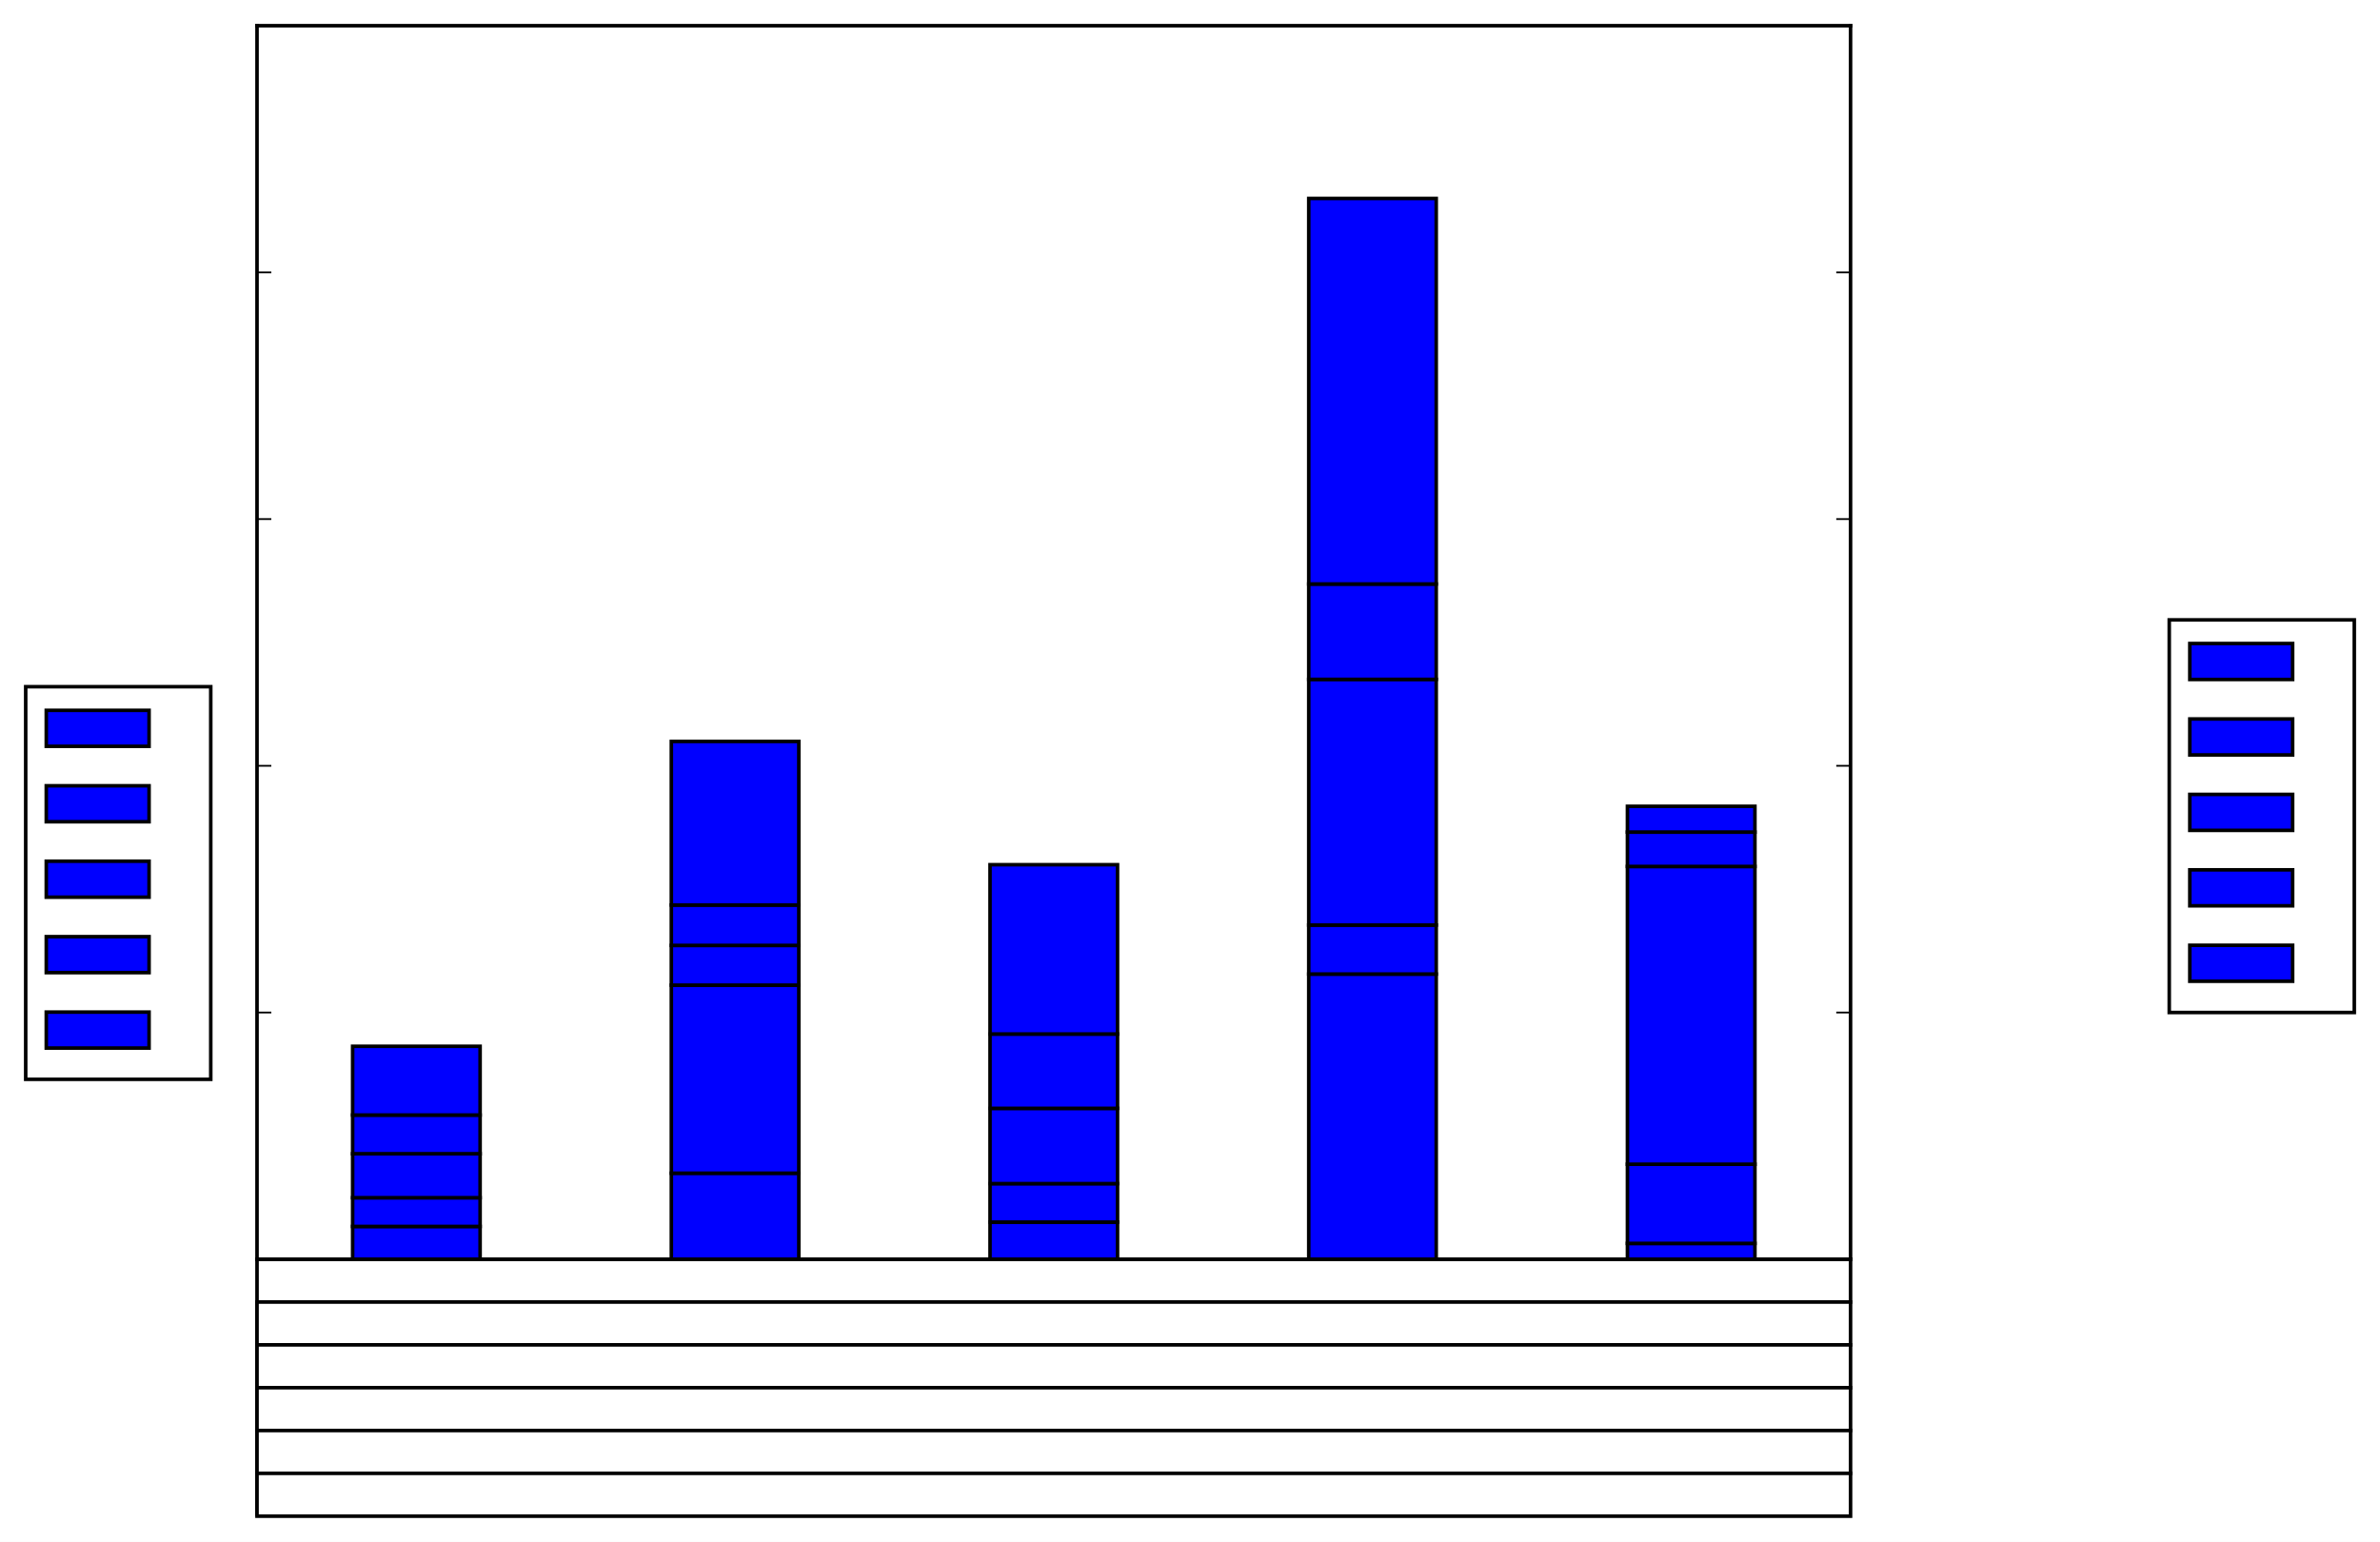
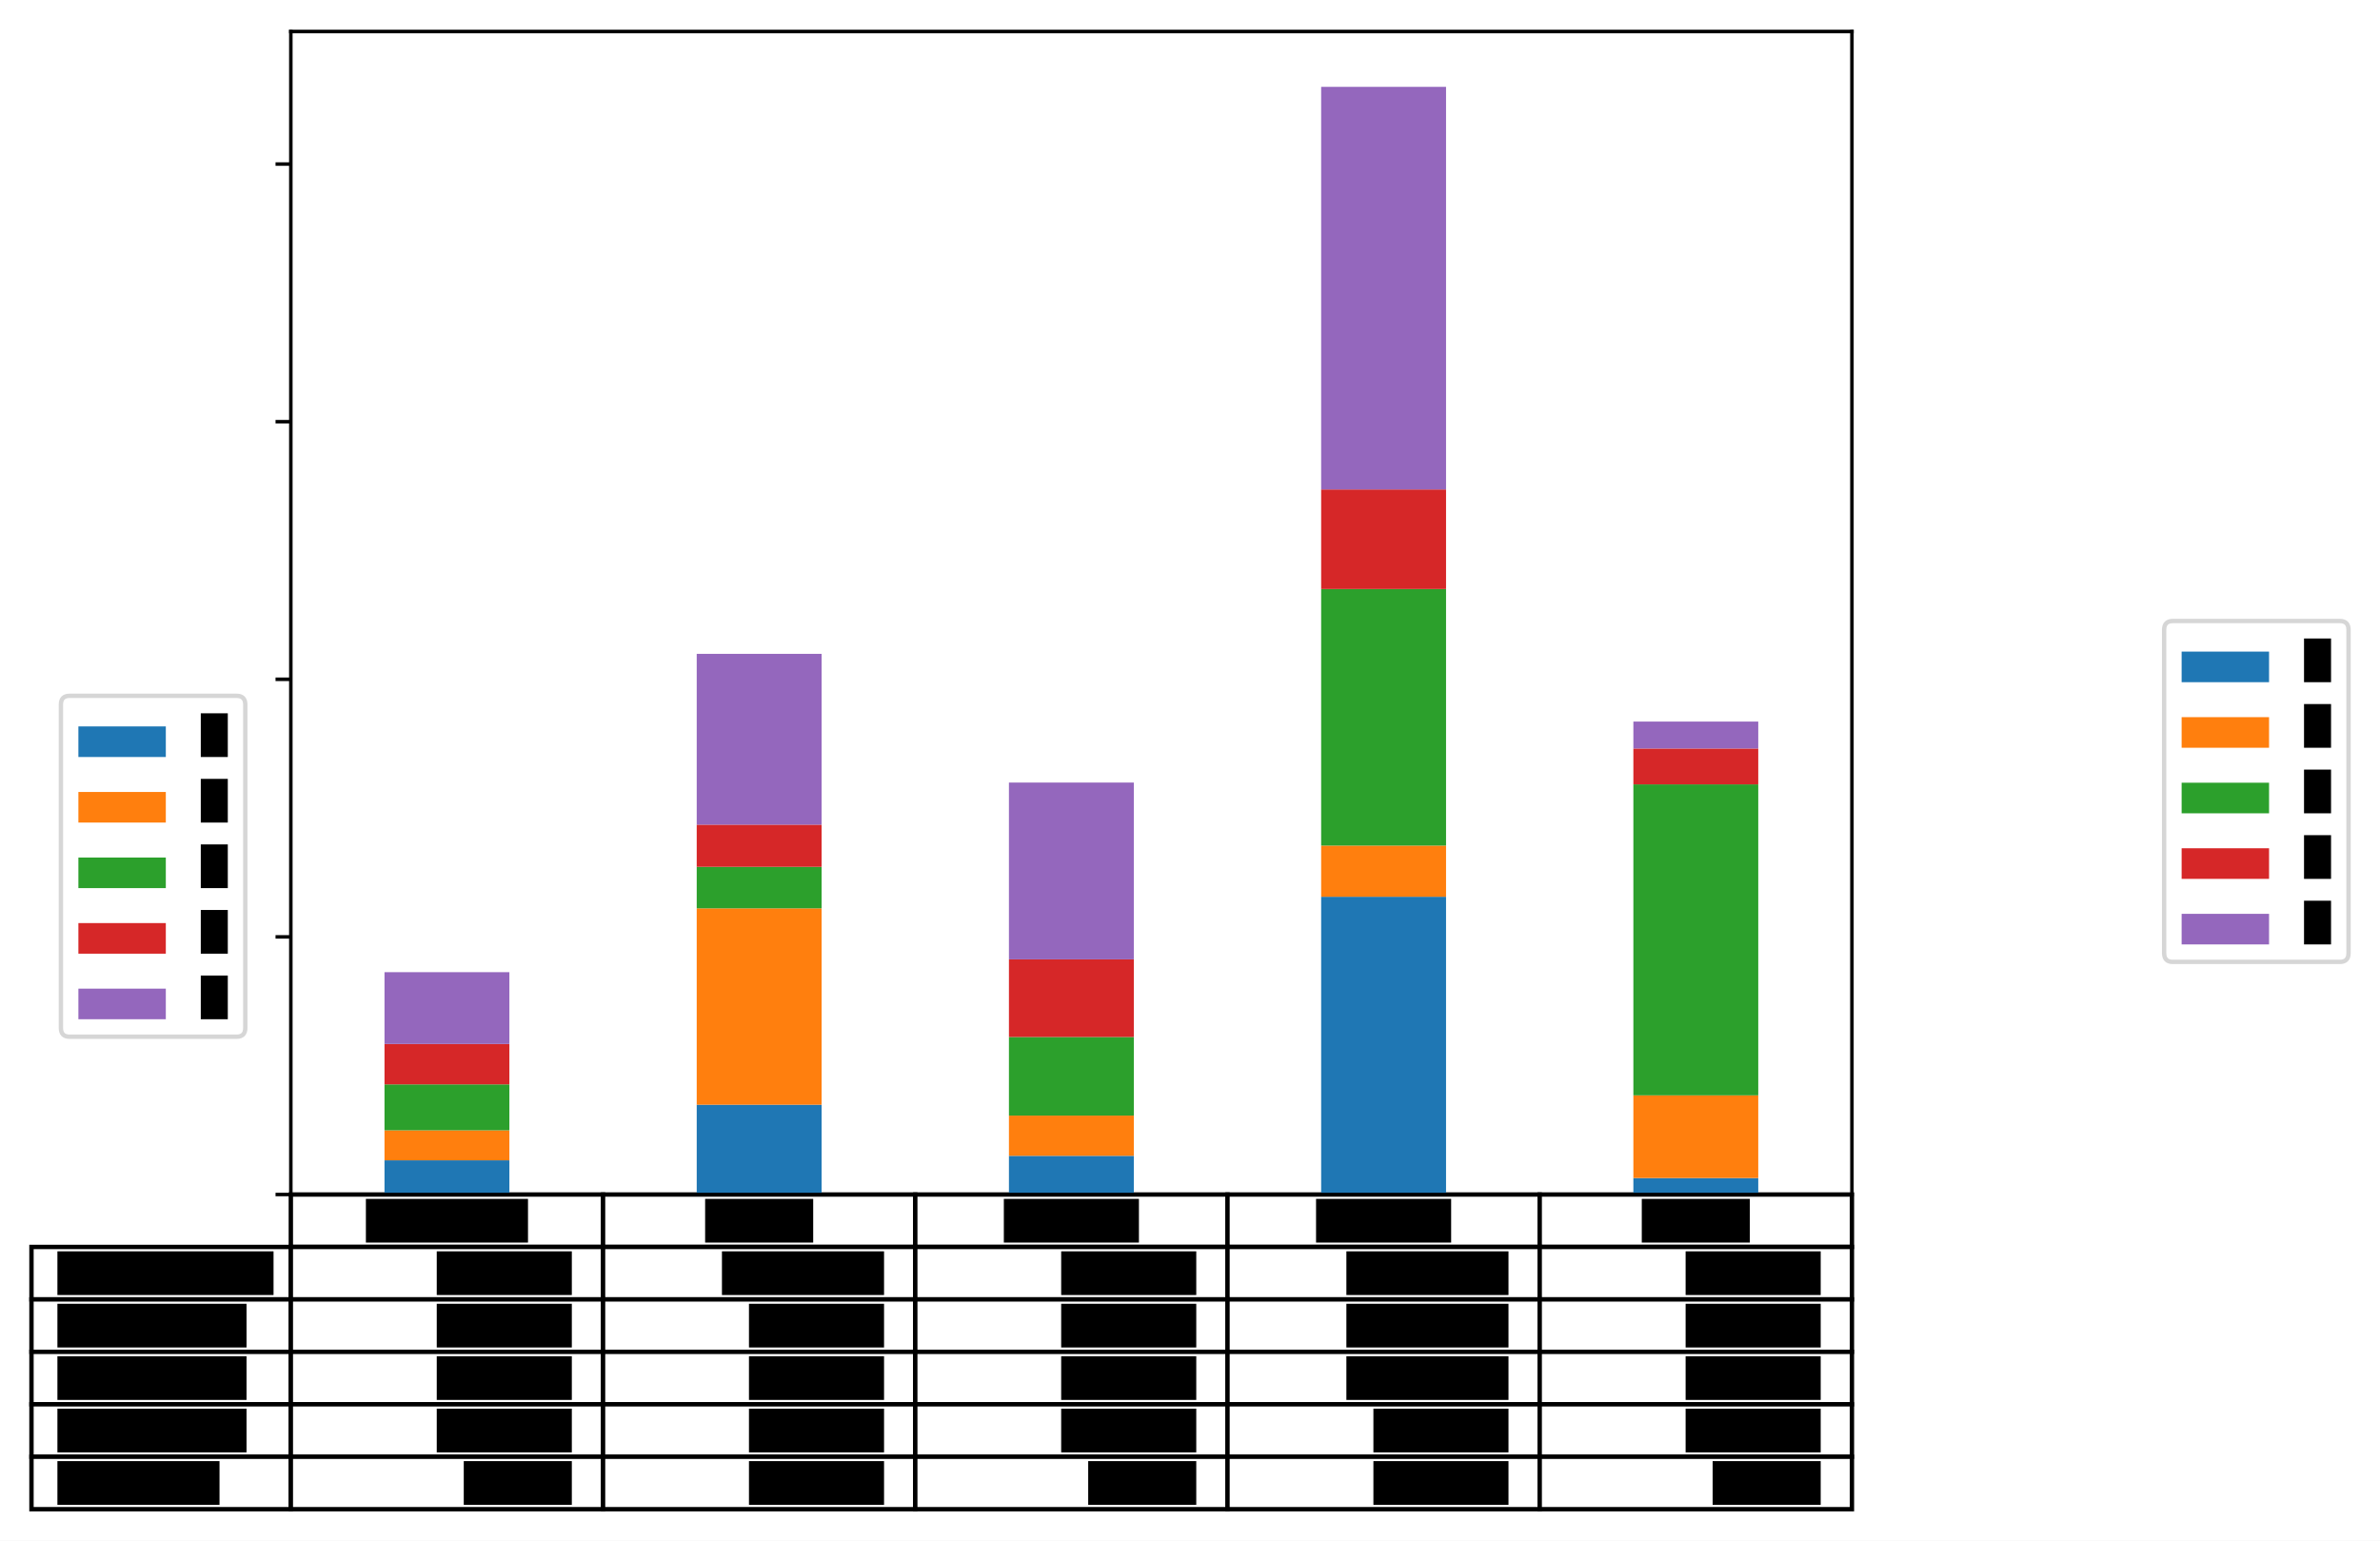
- <svg xmlns="http://www.w3.org/2000/svg" xmlns:xlink="http://www.w3.org/1999/xlink" height="432pt" version="1.1" viewBox="0 0 666.72 432" width="666.72pt">
+ <svg xmlns="http://www.w3.org/2000/svg" xmlns:xlink="http://www.w3.org/1999/xlink" width="544.457pt" height="352.512pt" viewBox="0 0 544.457 352.512" version="1.1">
  <defs>
-     <style type="text/css">
- *{stroke-linecap:butt;stroke-linejoin:round;}
-   </style>
+     <style type="text/css">*{stroke-linejoin: round; stroke-linecap: butt}</style>
  </defs>
  <g id="figure_1">
    <g id="patch_1">
-       <path d="M 0 432  L 666.72 432  L 666.72 0  L 0 0  z " style="fill:#ffffff;" />
+       <path d="M 0 352.512  L 544.457 352.512  L 544.457 -0  L 0 -0  z " style="fill: #ffffff" />
    </g>
    <g id="axes_1">
      <g id="patch_2">
-         <path d="M 72 352.8  L 518.4 352.8  L 518.4 7.2  L 72 7.2  z " style="fill:#ffffff;" />
+         <path d="M 66.533 273.312  L 423.653 273.312  L 423.653 7.2  L 66.533 7.2  z " style="fill: #ffffff" />
      </g>
      <g id="table_1">
        <g id="patch_3">
-           <path d="M 72 364.8  L 518.4 364.8  L 518.4 352.8  L 72 352.8  z " style="fill:#ffffff;stroke:#000000;stroke-linejoin:miter;" />
+           <path d="M 66.533 285.312  L 137.957 285.312  L 137.957 273.312  L 66.533 273.312  z " style="fill: #ffffff; stroke: #000000; stroke-linejoin: miter" />
        </g>
        <g id="patch_4">
-           <path d="M 72 376.8  L 72 376.8  L 72 364.8  L 72 364.8  z " style="fill:#ffffff;stroke:#000000;stroke-linejoin:miter;" />
+           <path d="M 83.703 284.312  L 120.786 284.312  L 120.786 274.312  L 83.703 274.312  z " />
        </g>
        <g id="patch_5">
-           <path d="M 72 376.8  L 518.4 376.8  L 518.4 364.8  L 72 364.8  z " style="fill:#ffffff;stroke:#000000;stroke-linejoin:miter;" />
+           <path d="M 137.957 285.312  L 209.381 285.312  L 209.381 273.312  L 137.957 273.312  z " style="fill: #ffffff; stroke: #000000; stroke-linejoin: miter" />
        </g>
        <g id="patch_6">
-           <path d="M 72 388.8  L 72 388.8  L 72 376.8  L 72 376.8  z " style="fill:#ffffff;stroke:#000000;stroke-linejoin:miter;" />
+           <path d="M 161.308 284.312  L 186.029 284.312  L 186.029 274.312  L 161.308 274.312  z " />
        </g>
        <g id="patch_7">
-           <path d="M 72 388.8  L 518.4 388.8  L 518.4 376.8  L 72 376.8  z " style="fill:#ffffff;stroke:#000000;stroke-linejoin:miter;" />
+           <path d="M 209.381 285.312  L 280.805 285.312  L 280.805 273.312  L 209.381 273.312  z " style="fill: #ffffff; stroke: #000000; stroke-linejoin: miter" />
        </g>
        <g id="patch_8">
-           <path d="M 72 400.8  L 72 400.8  L 72 388.8  L 72 388.8  z " style="fill:#ffffff;stroke:#000000;stroke-linejoin:miter;" />
+           <path d="M 229.641 284.312  L 260.544 284.312  L 260.544 274.312  L 229.641 274.312  z " />
        </g>
        <g id="patch_9">
-           <path d="M 72 400.8  L 518.4 400.8  L 518.4 388.8  L 72 388.8  z " style="fill:#ffffff;stroke:#000000;stroke-linejoin:miter;" />
+           <path d="M 280.805 285.312  L 352.229 285.312  L 352.229 273.312  L 280.805 273.312  z " style="fill: #ffffff; stroke: #000000; stroke-linejoin: miter" />
        </g>
        <g id="patch_10">
-           <path d="M 72 412.8  L 72 412.8  L 72 400.8  L 72 400.8  z " style="fill:#ffffff;stroke:#000000;stroke-linejoin:miter;" />
+           <path d="M 301.065 284.312  L 331.968 284.312  L 331.968 274.312  L 301.065 274.312  z " />
        </g>
        <g id="patch_11">
-           <path d="M 72 412.8  L 518.4 412.8  L 518.4 400.8  L 72 400.8  z " style="fill:#ffffff;stroke:#000000;stroke-linejoin:miter;" />
+           <path d="M 352.229 285.312  L 423.653 285.312  L 423.653 273.312  L 352.229 273.312  z " style="fill: #ffffff; stroke: #000000; stroke-linejoin: miter" />
        </g>
        <g id="patch_12">
-           <path d="M 72 424.8  L 72 424.8  L 72 412.8  L 72 412.8  z " style="fill:#ffffff;stroke:#000000;stroke-linejoin:miter;" />
+           <path d="M 375.58 284.312  L 400.301 284.312  L 400.301 274.312  L 375.58 274.312  z " />
        </g>
        <g id="patch_13">
-           <path d="M 72 424.8  L 518.4 424.8  L 518.4 412.8  L 72 412.8  z " style="fill:#ffffff;stroke:#000000;stroke-linejoin:miter;" />
-         </g>
-       </g>
-       <g id="patch_14">
-         <path clip-path="url(#p05250a7bf7)" d="M 98.784 352.8  L 134.496 352.8  L 134.496 343.623  L 98.784 343.623  z " style="fill:#0000ff;stroke:#000000;stroke-linejoin:miter;" />
-       </g>
-       <g id="patch_15">
-         <path clip-path="url(#p05250a7bf7)" d="M 188.064 352.8  L 223.776 352.8  L 223.776 328.705  L 188.064 328.705  z " style="fill:#0000ff;stroke:#000000;stroke-linejoin:miter;" />
-       </g>
-       <g id="patch_16">
-         <path clip-path="url(#p05250a7bf7)" d="M 277.344 352.8  L 313.056 352.8  L 313.056 342.414  L 277.344 342.414  z " style="fill:#0000ff;stroke:#000000;stroke-linejoin:miter;" />
-       </g>
-       <g id="patch_17">
-         <path clip-path="url(#p05250a7bf7)" d="M 366.624 352.8  L 402.336 352.8  L 402.336 272.91  L 366.624 272.91  z " style="fill:#0000ff;stroke:#000000;stroke-linejoin:miter;" />
-       </g>
-       <g id="patch_18">
-         <path clip-path="url(#p05250a7bf7)" d="M 455.904 352.8  L 491.616 352.8  L 491.616 348.374  L 455.904 348.374  z " style="fill:#0000ff;stroke:#000000;stroke-linejoin:miter;" />
-       </g>
-       <g id="patch_19">
-         <path clip-path="url(#p05250a7bf7)" d="M 98.784 343.623  L 134.496 343.623  L 134.496 335.573  L 98.784 335.573  z " style="fill:#0000ff;stroke:#000000;stroke-linejoin:miter;" />
-       </g>
-       <g id="patch_20">
-         <path clip-path="url(#p05250a7bf7)" d="M 188.064 328.705  L 223.776 328.705  L 223.776 276.017  L 188.064 276.017  z " style="fill:#0000ff;stroke:#000000;stroke-linejoin:miter;" />
-       </g>
-       <g id="patch_21">
-         <path clip-path="url(#p05250a7bf7)" d="M 277.344 342.414  L 313.056 342.414  L 313.056 331.625  L 277.344 331.625  z " style="fill:#0000ff;stroke:#000000;stroke-linejoin:miter;" />
-       </g>
-       <g id="patch_22">
-         <path clip-path="url(#p05250a7bf7)" d="M 366.624 272.91  L 402.336 272.91  L 402.336 259.182  L 366.624 259.182  z " style="fill:#0000ff;stroke:#000000;stroke-linejoin:miter;" />
-       </g>
-       <g id="patch_23">
-         <path clip-path="url(#p05250a7bf7)" d="M 455.904 348.374  L 491.616 348.374  L 491.616 326.193  L 455.904 326.193  z " style="fill:#0000ff;stroke:#000000;stroke-linejoin:miter;" />
-       </g>
-       <g id="patch_24">
-         <path clip-path="url(#p05250a7bf7)" d="M 98.784 335.573  L 134.496 335.573  L 134.496 323.251  L 98.784 323.251  z " style="fill:#0000ff;stroke:#000000;stroke-linejoin:miter;" />
-       </g>
-       <g id="patch_25">
-         <path clip-path="url(#p05250a7bf7)" d="M 188.064 276.017  L 223.776 276.017  L 223.776 264.881  L 188.064 264.881  z " style="fill:#0000ff;stroke:#000000;stroke-linejoin:miter;" />
-       </g>
-       <g id="patch_26">
-         <path clip-path="url(#p05250a7bf7)" d="M 277.344 331.625  L 313.056 331.625  L 313.056 310.535  L 277.344 310.535  z " style="fill:#0000ff;stroke:#000000;stroke-linejoin:miter;" />
-       </g>
-       <g id="patch_27">
-         <path clip-path="url(#p05250a7bf7)" d="M 366.624 259.182  L 402.336 259.182  L 402.336 190.341  L 366.624 190.341  z " style="fill:#0000ff;stroke:#000000;stroke-linejoin:miter;" />
-       </g>
-       <g id="patch_28">
-         <path clip-path="url(#p05250a7bf7)" d="M 455.904 326.193  L 491.616 326.193  L 491.616 242.76  L 455.904 242.76  z " style="fill:#0000ff;stroke:#000000;stroke-linejoin:miter;" />
-       </g>
-       <g id="patch_29">
-         <path clip-path="url(#p05250a7bf7)" d="M 98.784 323.251  L 134.496 323.251  L 134.496 312.411  L 98.784 312.411  z " style="fill:#0000ff;stroke:#000000;stroke-linejoin:miter;" />
-       </g>
-       <g id="patch_30">
-         <path clip-path="url(#p05250a7bf7)" d="M 188.064 264.881  L 223.776 264.881  L 223.776 253.565  L 188.064 253.565  z " style="fill:#0000ff;stroke:#000000;stroke-linejoin:miter;" />
-       </g>
-       <g id="patch_31">
-         <path clip-path="url(#p05250a7bf7)" d="M 277.344 310.535  L 313.056 310.535  L 313.056 289.709  L 277.344 289.709  z " style="fill:#0000ff;stroke:#000000;stroke-linejoin:miter;" />
-       </g>
-       <g id="patch_32">
-         <path clip-path="url(#p05250a7bf7)" d="M 366.624 190.341  L 402.336 190.341  L 402.336 163.624  L 366.624 163.624  z " style="fill:#0000ff;stroke:#000000;stroke-linejoin:miter;" />
-       </g>
-       <g id="patch_33">
-         <path clip-path="url(#p05250a7bf7)" d="M 455.904 242.76  L 491.616 242.76  L 491.616 233.134  L 455.904 233.134  z " style="fill:#0000ff;stroke:#000000;stroke-linejoin:miter;" />
-       </g>
-       <g id="patch_34">
-         <path clip-path="url(#p05250a7bf7)" d="M 98.784 312.411  L 134.496 312.411  L 134.496 293.146  L 98.784 293.146  z " style="fill:#0000ff;stroke:#000000;stroke-linejoin:miter;" />
-       </g>
-       <g id="patch_35">
-         <path clip-path="url(#p05250a7bf7)" d="M 188.064 253.565  L 223.776 253.565  L 223.776 207.737  L 188.064 207.737  z " style="fill:#0000ff;stroke:#000000;stroke-linejoin:miter;" />
-       </g>
-       <g id="patch_36">
-         <path clip-path="url(#p05250a7bf7)" d="M 277.344 289.709  L 313.056 289.709  L 313.056 242.27  L 277.344 242.27  z " style="fill:#0000ff;stroke:#000000;stroke-linejoin:miter;" />
-       </g>
-       <g id="patch_37">
-         <path clip-path="url(#p05250a7bf7)" d="M 366.624 163.624  L 402.336 163.624  L 402.336 55.606  L 366.624 55.606  z " style="fill:#0000ff;stroke:#000000;stroke-linejoin:miter;" />
-       </g>
-       <g id="patch_38">
-         <path clip-path="url(#p05250a7bf7)" d="M 455.904 233.134  L 491.616 233.134  L 491.616 225.908  L 455.904 225.908  z " style="fill:#0000ff;stroke:#000000;stroke-linejoin:miter;" />
-       </g>
-       <g id="patch_39">
-         <path d="M 72 352.8  L 72 7.2  " style="fill:none;stroke:#000000;stroke-linecap:square;stroke-linejoin:miter;" />
-       </g>
-       <g id="patch_40">
-         <path d="M 518.4 352.8  L 518.4 7.2  " style="fill:none;stroke:#000000;stroke-linecap:square;stroke-linejoin:miter;" />
-       </g>
-       <g id="patch_41">
-         <path d="M 72 352.8  L 518.4 352.8  " style="fill:none;stroke:#000000;stroke-linecap:square;stroke-linejoin:miter;" />
-       </g>
-       <g id="patch_42">
-         <path d="M 72 7.2  L 518.4 7.2  " style="fill:none;stroke:#000000;stroke-linecap:square;stroke-linejoin:miter;" />
+           <path d="M 7.2 297.312  L 66.533 297.312  L 66.533 285.312  L 7.2 285.312  z " style="fill: #ffffff; stroke: #000000; stroke-linejoin: miter" />
+         </g>
+         <g id="patch_14">
+           <path d="M 13.133 296.312  L 62.577 296.312  L 62.577 286.312  L 13.133 286.312  z " />
+         </g>
+         <g id="patch_15">
+           <path d="M 66.533 297.312  L 137.957 297.312  L 137.957 285.312  L 66.533 285.312  z " style="fill: #ffffff; stroke: #000000; stroke-linejoin: miter" />
+         </g>
+         <g id="patch_16">
+           <path d="M 99.912 296.312  L 130.814 296.312  L 130.814 286.312  L 99.912 286.312  z " />
+         </g>
+         <g id="patch_17">
+           <path d="M 137.957 297.312  L 209.381 297.312  L 209.381 285.312  L 137.957 285.312  z " style="fill: #ffffff; stroke: #000000; stroke-linejoin: miter" />
+         </g>
+         <g id="patch_18">
+           <path d="M 165.155 296.312  L 202.238 296.312  L 202.238 286.312  L 165.155 286.312  z " />
+         </g>
+         <g id="patch_19">
+           <path d="M 209.381 297.312  L 280.805 297.312  L 280.805 285.312  L 209.381 285.312  z " style="fill: #ffffff; stroke: #000000; stroke-linejoin: miter" />
+         </g>
+         <g id="patch_20">
+           <path d="M 242.76 296.312  L 273.662 296.312  L 273.662 286.312  L 242.76 286.312  z " />
+         </g>
+         <g id="patch_21">
+           <path d="M 280.805 297.312  L 352.229 297.312  L 352.229 285.312  L 280.805 285.312  z " style="fill: #ffffff; stroke: #000000; stroke-linejoin: miter" />
+         </g>
+         <g id="patch_22">
+           <path d="M 308.003 296.312  L 345.086 296.312  L 345.086 286.312  L 308.003 286.312  z " />
+         </g>
+         <g id="patch_23">
+           <path d="M 352.229 297.312  L 423.653 297.312  L 423.653 285.312  L 352.229 285.312  z " style="fill: #ffffff; stroke: #000000; stroke-linejoin: miter" />
+         </g>
+         <g id="patch_24">
+           <path d="M 385.608 296.312  L 416.51 296.312  L 416.51 286.312  L 385.608 286.312  z " />
+         </g>
+         <g id="patch_25">
+           <path d="M 7.2 309.312  L 66.533 309.312  L 66.533 297.312  L 7.2 297.312  z " style="fill: #ffffff; stroke: #000000; stroke-linejoin: miter" />
+         </g>
+         <g id="patch_26">
+           <path d="M 13.133 308.312  L 56.397 308.312  L 56.397 298.312  L 13.133 298.312  z " />
+         </g>
+         <g id="patch_27">
+           <path d="M 66.533 309.312  L 137.957 309.312  L 137.957 297.312  L 66.533 297.312  z " style="fill: #ffffff; stroke: #000000; stroke-linejoin: miter" />
+         </g>
+         <g id="patch_28">
+           <path d="M 99.912 308.312  L 130.814 308.312  L 130.814 298.312  L 99.912 298.312  z " />
+         </g>
+         <g id="patch_29">
+           <path d="M 137.957 309.312  L 209.381 309.312  L 209.381 297.312  L 137.957 297.312  z " style="fill: #ffffff; stroke: #000000; stroke-linejoin: miter" />
+         </g>
+         <g id="patch_30">
+           <path d="M 171.336 308.312  L 202.238 308.312  L 202.238 298.312  L 171.336 298.312  z " />
+         </g>
+         <g id="patch_31">
+           <path d="M 209.381 309.312  L 280.805 309.312  L 280.805 297.312  L 209.381 297.312  z " style="fill: #ffffff; stroke: #000000; stroke-linejoin: miter" />
+         </g>
+         <g id="patch_32">
+           <path d="M 242.76 308.312  L 273.662 308.312  L 273.662 298.312  L 242.76 298.312  z " />
+         </g>
+         <g id="patch_33">
+           <path d="M 280.805 309.312  L 352.229 309.312  L 352.229 297.312  L 280.805 297.312  z " style="fill: #ffffff; stroke: #000000; stroke-linejoin: miter" />
+         </g>
+         <g id="patch_34">
+           <path d="M 308.003 308.312  L 345.086 308.312  L 345.086 298.312  L 308.003 298.312  z " />
+         </g>
+         <g id="patch_35">
+           <path d="M 352.229 309.312  L 423.653 309.312  L 423.653 297.312  L 352.229 297.312  z " style="fill: #ffffff; stroke: #000000; stroke-linejoin: miter" />
+         </g>
+         <g id="patch_36">
+           <path d="M 385.608 308.312  L 416.51 308.312  L 416.51 298.312  L 385.608 298.312  z " />
+         </g>
+         <g id="patch_37">
+           <path d="M 7.2 321.312  L 66.533 321.312  L 66.533 309.312  L 7.2 309.312  z " style="fill: #ffffff; stroke: #000000; stroke-linejoin: miter" />
+         </g>
+         <g id="patch_38">
+           <path d="M 13.133 320.312  L 56.397 320.312  L 56.397 310.312  L 13.133 310.312  z " />
+         </g>
+         <g id="patch_39">
+           <path d="M 66.533 321.312  L 137.957 321.312  L 137.957 309.312  L 66.533 309.312  z " style="fill: #ffffff; stroke: #000000; stroke-linejoin: miter" />
+         </g>
+         <g id="patch_40">
+           <path d="M 99.912 320.312  L 130.814 320.312  L 130.814 310.312  L 99.912 310.312  z " />
+         </g>
+         <g id="patch_41">
+           <path d="M 137.957 321.312  L 209.381 321.312  L 209.381 309.312  L 137.957 309.312  z " style="fill: #ffffff; stroke: #000000; stroke-linejoin: miter" />
+         </g>
+         <g id="patch_42">
+           <path d="M 171.336 320.312  L 202.238 320.312  L 202.238 310.312  L 171.336 310.312  z " />
+         </g>
+         <g id="patch_43">
+           <path d="M 209.381 321.312  L 280.805 321.312  L 280.805 309.312  L 209.381 309.312  z " style="fill: #ffffff; stroke: #000000; stroke-linejoin: miter" />
+         </g>
+         <g id="patch_44">
+           <path d="M 242.76 320.312  L 273.662 320.312  L 273.662 310.312  L 242.76 310.312  z " />
+         </g>
+         <g id="patch_45">
+           <path d="M 280.805 321.312  L 352.229 321.312  L 352.229 309.312  L 280.805 309.312  z " style="fill: #ffffff; stroke: #000000; stroke-linejoin: miter" />
+         </g>
+         <g id="patch_46">
+           <path d="M 308.003 320.312  L 345.086 320.312  L 345.086 310.312  L 308.003 310.312  z " />
+         </g>
+         <g id="patch_47">
+           <path d="M 352.229 321.312  L 423.653 321.312  L 423.653 309.312  L 352.229 309.312  z " style="fill: #ffffff; stroke: #000000; stroke-linejoin: miter" />
+         </g>
+         <g id="patch_48">
+           <path d="M 385.608 320.312  L 416.51 320.312  L 416.51 310.312  L 385.608 310.312  z " />
+         </g>
+         <g id="patch_49">
+           <path d="M 7.2 333.312  L 66.533 333.312  L 66.533 321.312  L 7.2 321.312  z " style="fill: #ffffff; stroke: #000000; stroke-linejoin: miter" />
+         </g>
+         <g id="patch_50">
+           <path d="M 13.133 332.312  L 56.397 332.312  L 56.397 322.312  L 13.133 322.312  z " />
+         </g>
+         <g id="patch_51">
+           <path d="M 66.533 333.312  L 137.957 333.312  L 137.957 321.312  L 66.533 321.312  z " style="fill: #ffffff; stroke: #000000; stroke-linejoin: miter" />
+         </g>
+         <g id="patch_52">
+           <path d="M 99.912 332.312  L 130.814 332.312  L 130.814 322.312  L 99.912 322.312  z " />
+         </g>
+         <g id="patch_53">
+           <path d="M 137.957 333.312  L 209.381 333.312  L 209.381 321.312  L 137.957 321.312  z " style="fill: #ffffff; stroke: #000000; stroke-linejoin: miter" />
+         </g>
+         <g id="patch_54">
+           <path d="M 171.336 332.312  L 202.238 332.312  L 202.238 322.312  L 171.336 322.312  z " />
+         </g>
+         <g id="patch_55">
+           <path d="M 209.381 333.312  L 280.805 333.312  L 280.805 321.312  L 209.381 321.312  z " style="fill: #ffffff; stroke: #000000; stroke-linejoin: miter" />
+         </g>
+         <g id="patch_56">
+           <path d="M 242.76 332.312  L 273.662 332.312  L 273.662 322.312  L 242.76 322.312  z " />
+         </g>
+         <g id="patch_57">
+           <path d="M 280.805 333.312  L 352.229 333.312  L 352.229 321.312  L 280.805 321.312  z " style="fill: #ffffff; stroke: #000000; stroke-linejoin: miter" />
+         </g>
+         <g id="patch_58">
+           <path d="M 314.184 332.312  L 345.086 332.312  L 345.086 322.312  L 314.184 322.312  z " />
+         </g>
+         <g id="patch_59">
+           <path d="M 352.229 333.312  L 423.653 333.312  L 423.653 321.312  L 352.229 321.312  z " style="fill: #ffffff; stroke: #000000; stroke-linejoin: miter" />
+         </g>
+         <g id="patch_60">
+           <path d="M 385.608 332.312  L 416.51 332.312  L 416.51 322.312  L 385.608 322.312  z " />
+         </g>
+         <g id="patch_61">
+           <path d="M 7.2 345.312  L 66.533 345.312  L 66.533 333.312  L 7.2 333.312  z " style="fill: #ffffff; stroke: #000000; stroke-linejoin: miter" />
+         </g>
+         <g id="patch_62">
+           <path d="M 13.133 344.312  L 50.216 344.312  L 50.216 334.312  L 13.133 334.312  z " />
+         </g>
+         <g id="patch_63">
+           <path d="M 66.533 345.312  L 137.957 345.312  L 137.957 333.312  L 66.533 333.312  z " style="fill: #ffffff; stroke: #000000; stroke-linejoin: miter" />
+         </g>
+         <g id="patch_64">
+           <path d="M 106.092 344.312  L 130.814 344.312  L 130.814 334.312  L 106.092 334.312  z " />
+         </g>
+         <g id="patch_65">
+           <path d="M 137.957 345.312  L 209.381 345.312  L 209.381 333.312  L 137.957 333.312  z " style="fill: #ffffff; stroke: #000000; stroke-linejoin: miter" />
+         </g>
+         <g id="patch_66">
+           <path d="M 171.336 344.312  L 202.238 344.312  L 202.238 334.312  L 171.336 334.312  z " />
+         </g>
+         <g id="patch_67">
+           <path d="M 209.381 345.312  L 280.805 345.312  L 280.805 333.312  L 209.381 333.312  z " style="fill: #ffffff; stroke: #000000; stroke-linejoin: miter" />
+         </g>
+         <g id="patch_68">
+           <path d="M 248.94 344.312  L 273.662 344.312  L 273.662 334.312  L 248.94 334.312  z " />
+         </g>
+         <g id="patch_69">
+           <path d="M 280.805 345.312  L 352.229 345.312  L 352.229 333.312  L 280.805 333.312  z " style="fill: #ffffff; stroke: #000000; stroke-linejoin: miter" />
+         </g>
+         <g id="patch_70">
+           <path d="M 314.184 344.312  L 345.086 344.312  L 345.086 334.312  L 314.184 334.312  z " />
+         </g>
+         <g id="patch_71">
+           <path d="M 352.229 345.312  L 423.653 345.312  L 423.653 333.312  L 352.229 333.312  z " style="fill: #ffffff; stroke: #000000; stroke-linejoin: miter" />
+         </g>
+         <g id="patch_72">
+           <path d="M 391.788 344.312  L 416.51 344.312  L 416.51 334.312  L 391.788 334.312  z " />
+         </g>
+       </g>
+       <g id="patch_73">
+         <path d="M 87.96 273.312  L 116.529 273.312  L 116.529 265.486  L 87.96 265.486  z " clip-path="url(#p95703875b0)" style="fill: #1f77b4" />
+       </g>
+       <g id="patch_74">
+         <path d="M 159.384 273.312  L 187.953 273.312  L 187.953 252.765  L 159.384 252.765  z " clip-path="url(#p95703875b0)" style="fill: #1f77b4" />
+       </g>
+       <g id="patch_75">
+         <path d="M 230.808 273.312  L 259.377 273.312  L 259.377 264.455  L 230.808 264.455  z " clip-path="url(#p95703875b0)" style="fill: #1f77b4" />
+       </g>
+       <g id="patch_76">
+         <path d="M 302.232 273.312  L 330.801 273.312  L 330.801 205.184  L 302.232 205.184  z " clip-path="url(#p95703875b0)" style="fill: #1f77b4" />
+       </g>
+       <g id="patch_77">
+         <path d="M 373.656 273.312  L 402.225 273.312  L 402.225 269.538  L 373.656 269.538  z " clip-path="url(#p95703875b0)" style="fill: #1f77b4" />
+       </g>
+       <g id="patch_78">
+         <path d="M 87.96 265.486  L 116.529 265.486  L 116.529 258.621  L 87.96 258.621  z " clip-path="url(#p95703875b0)" style="fill: #ff7f0e" />
+       </g>
+       <g id="patch_79">
+         <path d="M 159.384 252.765  L 187.953 252.765  L 187.953 207.833  L 159.384 207.833  z " clip-path="url(#p95703875b0)" style="fill: #ff7f0e" />
+       </g>
+       <g id="patch_80">
+         <path d="M 230.808 264.455  L 259.377 264.455  L 259.377 255.254  L 230.808 255.254  z " clip-path="url(#p95703875b0)" style="fill: #ff7f0e" />
+       </g>
+       <g id="patch_81">
+         <path d="M 302.232 205.184  L 330.801 205.184  L 330.801 193.476  L 302.232 193.476  z " clip-path="url(#p95703875b0)" style="fill: #ff7f0e" />
+       </g>
+       <g id="patch_82">
+         <path d="M 373.656 269.538  L 402.225 269.538  L 402.225 250.622  L 373.656 250.622  z " clip-path="url(#p95703875b0)" style="fill: #ff7f0e" />
+       </g>
+       <g id="patch_83">
+         <path d="M 87.96 258.621  L 116.529 258.621  L 116.529 248.113  L 87.96 248.113  z " clip-path="url(#p95703875b0)" style="fill: #2ca02c" />
+       </g>
+       <g id="patch_84">
+         <path d="M 159.384 207.833  L 187.953 207.833  L 187.953 198.337  L 159.384 198.337  z " clip-path="url(#p95703875b0)" style="fill: #2ca02c" />
+       </g>
+       <g id="patch_85">
+         <path d="M 230.808 255.254  L 259.377 255.254  L 259.377 237.27  L 230.808 237.27  z " clip-path="url(#p95703875b0)" style="fill: #2ca02c" />
+       </g>
+       <g id="patch_86">
+         <path d="M 302.232 193.476  L 330.801 193.476  L 330.801 134.771  L 302.232 134.771  z " clip-path="url(#p95703875b0)" style="fill: #2ca02c" />
+       </g>
+       <g id="patch_87">
+         <path d="M 373.656 250.622  L 402.225 250.622  L 402.225 179.473  L 373.656 179.473  z " clip-path="url(#p95703875b0)" style="fill: #2ca02c" />
+       </g>
+       <g id="patch_88">
+         <path d="M 87.96 248.113  L 116.529 248.113  L 116.529 238.869  L 87.96 238.869  z " clip-path="url(#p95703875b0)" style="fill: #d62728" />
+       </g>
+       <g id="patch_89">
+         <path d="M 159.384 198.337  L 187.953 198.337  L 187.953 188.687  L 159.384 188.687  z " clip-path="url(#p95703875b0)" style="fill: #d62728" />
+       </g>
+       <g id="patch_90">
+         <path d="M 230.808 237.27  L 259.377 237.27  L 259.377 219.509  L 230.808 219.509  z " clip-path="url(#p95703875b0)" style="fill: #d62728" />
+       </g>
+       <g id="patch_91">
+         <path d="M 302.232 134.771  L 330.801 134.771  L 330.801 111.987  L 302.232 111.987  z " clip-path="url(#p95703875b0)" style="fill: #d62728" />
+       </g>
+       <g id="patch_92">
+         <path d="M 373.656 179.473  L 402.225 179.473  L 402.225 171.263  L 373.656 171.263  z " clip-path="url(#p95703875b0)" style="fill: #d62728" />
+       </g>
+       <g id="patch_93">
+         <path d="M 87.96 238.869  L 116.529 238.869  L 116.529 222.44  L 87.96 222.44  z " clip-path="url(#p95703875b0)" style="fill: #9467bd" />
+       </g>
+       <g id="patch_94">
+         <path d="M 159.384 188.687  L 187.953 188.687  L 187.953 149.606  L 159.384 149.606  z " clip-path="url(#p95703875b0)" style="fill: #9467bd" />
+       </g>
+       <g id="patch_95">
+         <path d="M 230.808 219.509  L 259.377 219.509  L 259.377 179.054  L 230.808 179.054  z " clip-path="url(#p95703875b0)" style="fill: #9467bd" />
+       </g>
+       <g id="patch_96">
+         <path d="M 302.232 111.987  L 330.801 111.987  L 330.801 19.872  L 302.232 19.872  z " clip-path="url(#p95703875b0)" style="fill: #9467bd" />
+       </g>
+       <g id="patch_97">
+         <path d="M 373.656 171.263  L 402.225 171.263  L 402.225 165.101  L 373.656 165.101  z " clip-path="url(#p95703875b0)" style="fill: #9467bd" />
      </g>
      <g id="matplotlib.axis_1" />
      <g id="matplotlib.axis_2">
        <g id="ytick_1">
          <g id="line2d_1">
            <defs>
-               <path d="M 0 0  L 4 0  " id="m556f96d829" style="stroke:#000000;stroke-width:0.5;" />
+               <path id="m03791df499" d="M 0 0  L -3.5 0  " style="stroke: #000000; stroke-width: 0.8" />
            </defs>
            <g>
-               <use style="stroke:#000000;stroke-width:0.5;" x="72" xlink:href="#m556f96d829" y="352.8" />
+               <use xlink:href="#m03791df499" x="66.533" y="273.312" style="stroke: #000000; stroke-width: 0.8" />
            </g>
          </g>
+         </g>
+         <g id="ytick_2">
          <g id="line2d_2">
-             <defs>
-               <path d="M 0 0  L -4 0  " id="m27e32ca04a" style="stroke:#000000;stroke-width:0.5;" />
-             </defs>
            <g>
-               <use style="stroke:#000000;stroke-width:0.5;" x="518.4" xlink:href="#m27e32ca04a" y="352.8" />
+               <use xlink:href="#m03791df499" x="66.533" y="214.368" style="stroke: #000000; stroke-width: 0.8" />
            </g>
          </g>
        </g>
-         <g id="ytick_2">
+         <g id="ytick_3">
          <g id="line2d_3">
            <g>
-               <use style="stroke:#000000;stroke-width:0.5;" x="72" xlink:href="#m556f96d829" y="283.68" />
+               <use xlink:href="#m03791df499" x="66.533" y="155.424" style="stroke: #000000; stroke-width: 0.8" />
            </g>
          </g>
+         </g>
+         <g id="ytick_4">
          <g id="line2d_4">
            <g>
-               <use style="stroke:#000000;stroke-width:0.5;" x="518.4" xlink:href="#m27e32ca04a" y="283.68" />
+               <use xlink:href="#m03791df499" x="66.533" y="96.48" style="stroke: #000000; stroke-width: 0.8" />
            </g>
          </g>
        </g>
-         <g id="ytick_3">
+         <g id="ytick_5">
          <g id="line2d_5">
            <g>
-               <use style="stroke:#000000;stroke-width:0.5;" x="72" xlink:href="#m556f96d829" y="214.56" />
+               <use xlink:href="#m03791df499" x="66.533" y="37.536" style="stroke: #000000; stroke-width: 0.8" />
            </g>
          </g>
-           <g id="line2d_6">
-             <g>
-               <use style="stroke:#000000;stroke-width:0.5;" x="518.4" xlink:href="#m27e32ca04a" y="214.56" />
-             </g>
-           </g>
-         </g>
-         <g id="ytick_4">
-           <g id="line2d_7">
-             <g>
-               <use style="stroke:#000000;stroke-width:0.5;" x="72" xlink:href="#m556f96d829" y="145.44" />
-             </g>
-           </g>
-           <g id="line2d_8">
-             <g>
-               <use style="stroke:#000000;stroke-width:0.5;" x="518.4" xlink:href="#m27e32ca04a" y="145.44" />
-             </g>
-           </g>
-         </g>
-         <g id="ytick_5">
-           <g id="line2d_9">
-             <g>
-               <use style="stroke:#000000;stroke-width:0.5;" x="72" xlink:href="#m556f96d829" y="76.32" />
-             </g>
-           </g>
-           <g id="line2d_10">
-             <g>
-               <use style="stroke:#000000;stroke-width:0.5;" x="518.4" xlink:href="#m27e32ca04a" y="76.32" />
-             </g>
-           </g>
-         </g>
-         <g id="ytick_6">
-           <g id="line2d_11">
-             <g>
-               <use style="stroke:#000000;stroke-width:0.5;" x="72" xlink:href="#m556f96d829" y="7.2" />
-             </g>
-           </g>
-           <g id="line2d_12">
-             <g>
-               <use style="stroke:#000000;stroke-width:0.5;" x="518.4" xlink:href="#m27e32ca04a" y="7.2" />
-             </g>
-           </g>
-         </g>
+         </g>
+       </g>
+       <g id="patch_98">
+         <path d="M 66.533 273.312  L 66.533 7.2  " style="fill: none; stroke: #000000; stroke-width: 0.8; stroke-linejoin: miter; stroke-linecap: square" />
+       </g>
+       <g id="patch_99">
+         <path d="M 423.653 273.312  L 423.653 7.2  " style="fill: none; stroke: #000000; stroke-width: 0.8; stroke-linejoin: miter; stroke-linecap: square" />
+       </g>
+       <g id="patch_100">
+         <path d="M 66.533 273.312  L 423.653 273.312  " style="fill: none; stroke: #000000; stroke-width: 0.8; stroke-linejoin: miter; stroke-linecap: square" />
+       </g>
+       <g id="patch_101">
+         <path d="M 66.533 7.2  L 423.653 7.2  " style="fill: none; stroke: #000000; stroke-width: 0.8; stroke-linejoin: miter; stroke-linecap: square" />
      </g>
      <g id="legend_1">
-         <g id="patch_43">
-           <path d="M 607.68 283.68  L 659.52 283.68  L 659.52 173.678  L 607.68 173.678  z " style="fill:#ffffff;stroke:#000000;stroke-linejoin:miter;" />
-         </g>
-         <g id="patch_44">
-           <path d="M 613.44 190.379  L 642.24 190.379  L 642.24 180.299  L 613.44 180.299  z " style="fill:#0000ff;stroke:#000000;stroke-linejoin:miter;" />
-         </g>
-         <g id="patch_45">
-           <path d="M 613.44 211.516  L 642.24 211.516  L 642.24 201.436  L 613.44 201.436  z " style="fill:#0000ff;stroke:#000000;stroke-linejoin:miter;" />
-         </g>
-         <g id="patch_46">
-           <path d="M 613.44 232.652  L 642.24 232.652  L 642.24 222.572  L 613.44 222.572  z " style="fill:#0000ff;stroke:#000000;stroke-linejoin:miter;" />
-         </g>
-         <g id="patch_47">
-           <path d="M 613.44 253.789  L 642.24 253.789  L 642.24 243.709  L 613.44 243.709  z " style="fill:#0000ff;stroke:#000000;stroke-linejoin:miter;" />
-         </g>
-         <g id="patch_48">
-           <path d="M 613.44 274.925  L 642.24 274.925  L 642.24 264.845  L 613.44 264.845  z " style="fill:#0000ff;stroke:#000000;stroke-linejoin:miter;" />
+         <g id="patch_102">
+           <path d="M 497.077 220.09  L 535.257 220.09  Q 537.257 220.09 537.257 218.09  L 537.257 144.09  Q 537.257 142.09 535.257 142.09  L 497.077 142.09  Q 495.077 142.09 495.077 144.09  L 495.077 218.09  Q 495.077 220.09 497.077 220.09  z " style="fill: #ffffff; opacity: 0.8; stroke: #cccccc; stroke-linejoin: miter" />
+         </g>
+         <g id="patch_103">
+           <path d="M 499.077 156.09  L 519.077 156.09  L 519.077 149.09  L 499.077 149.09  z " style="fill: #1f77b4" />
+         </g>
+         <g id="patch_104">
+           <path d="M 527.077 156.09  L 533.257 156.09  L 533.257 146.09  L 527.077 146.09  z " />
+         </g>
+         <g id="patch_105">
+           <path d="M 499.077 171.09  L 519.077 171.09  L 519.077 164.09  L 499.077 164.09  z " style="fill: #ff7f0e" />
+         </g>
+         <g id="patch_106">
+           <path d="M 527.077 171.09  L 533.257 171.09  L 533.257 161.09  L 527.077 161.09  z " />
+         </g>
+         <g id="patch_107">
+           <path d="M 499.077 186.09  L 519.077 186.09  L 519.077 179.09  L 499.077 179.09  z " style="fill: #2ca02c" />
+         </g>
+         <g id="patch_108">
+           <path d="M 527.077 186.09  L 533.257 186.09  L 533.257 176.09  L 527.077 176.09  z " />
+         </g>
+         <g id="patch_109">
+           <path d="M 499.077 201.09  L 519.077 201.09  L 519.077 194.09  L 499.077 194.09  z " style="fill: #d62728" />
+         </g>
+         <g id="patch_110">
+           <path d="M 527.077 201.09  L 533.257 201.09  L 533.257 191.09  L 527.077 191.09  z " />
+         </g>
+         <g id="patch_111">
+           <path d="M 499.077 216.09  L 519.077 216.09  L 519.077 209.09  L 499.077 209.09  z " style="fill: #9467bd" />
+         </g>
+         <g id="patch_112">
+           <path d="M 527.077 216.09  L 533.257 216.09  L 533.257 206.09  L 527.077 206.09  z " />
        </g>
      </g>
    </g>
    <g id="legend_2">
-       <g id="patch_49">
-         <path d="M 7.2 302.4  L 59.04 302.4  L 59.04 192.398  L 7.2 192.398  z " style="fill:#ffffff;stroke:#000000;stroke-linejoin:miter;" />
-       </g>
-       <g id="patch_50">
-         <path d="M 12.96 209.099  L 41.76 209.099  L 41.76 199.019  L 12.96 199.019  z " style="fill:#0000ff;stroke:#000000;stroke-linejoin:miter;" />
-       </g>
-       <g id="patch_51">
-         <path d="M 12.96 230.236  L 41.76 230.236  L 41.76 220.156  L 12.96 220.156  z " style="fill:#0000ff;stroke:#000000;stroke-linejoin:miter;" />
-       </g>
-       <g id="patch_52">
-         <path d="M 12.96 251.372  L 41.76 251.372  L 41.76 241.292  L 12.96 241.292  z " style="fill:#0000ff;stroke:#000000;stroke-linejoin:miter;" />
-       </g>
-       <g id="patch_53">
-         <path d="M 12.96 272.509  L 41.76 272.509  L 41.76 262.429  L 12.96 262.429  z " style="fill:#0000ff;stroke:#000000;stroke-linejoin:miter;" />
-       </g>
-       <g id="patch_54">
-         <path d="M 12.96 293.645  L 41.76 293.645  L 41.76 283.565  L 12.96 283.565  z " style="fill:#0000ff;stroke:#000000;stroke-linejoin:miter;" />
+       <g id="patch_113">
+         <path d="M 15.933 237.208  L 54.113 237.208  Q 56.113 237.208 56.113 235.208  L 56.113 161.208  Q 56.113 159.208 54.113 159.208  L 15.933 159.208  Q 13.933 159.208 13.933 161.208  L 13.933 235.208  Q 13.933 237.208 15.933 237.208  z " style="fill: #ffffff; opacity: 0.8; stroke: #cccccc; stroke-linejoin: miter" />
+       </g>
+       <g id="patch_114">
+         <path d="M 17.933 173.208  L 37.933 173.208  L 37.933 166.208  L 17.933 166.208  z " style="fill: #1f77b4" />
+       </g>
+       <g id="patch_115">
+         <path d="M 45.933 173.208  L 52.113 173.208  L 52.113 163.208  L 45.933 163.208  z " />
+       </g>
+       <g id="patch_116">
+         <path d="M 17.933 188.208  L 37.933 188.208  L 37.933 181.208  L 17.933 181.208  z " style="fill: #ff7f0e" />
+       </g>
+       <g id="patch_117">
+         <path d="M 45.933 188.208  L 52.113 188.208  L 52.113 178.208  L 45.933 178.208  z " />
+       </g>
+       <g id="patch_118">
+         <path d="M 17.933 203.208  L 37.933 203.208  L 37.933 196.208  L 17.933 196.208  z " style="fill: #2ca02c" />
+       </g>
+       <g id="patch_119">
+         <path d="M 45.933 203.208  L 52.113 203.208  L 52.113 193.208  L 45.933 193.208  z " />
+       </g>
+       <g id="patch_120">
+         <path d="M 17.933 218.208  L 37.933 218.208  L 37.933 211.208  L 17.933 211.208  z " style="fill: #d62728" />
+       </g>
+       <g id="patch_121">
+         <path d="M 45.933 218.208  L 52.113 218.208  L 52.113 208.208  L 45.933 208.208  z " />
+       </g>
+       <g id="patch_122">
+         <path d="M 17.933 233.208  L 37.933 233.208  L 37.933 226.208  L 17.933 226.208  z " style="fill: #9467bd" />
+       </g>
+       <g id="patch_123">
+         <path d="M 45.933 233.208  L 52.113 233.208  L 52.113 223.208  L 45.933 223.208  z " />
      </g>
    </g>
  </g>
  <defs>
-     <clipPath id="p05250a7bf7">
-       <rect height="345.6" width="446.4" x="72" y="7.2" />
+     <clipPath id="p95703875b0">
+       <rect x="66.533" y="7.2" width="357.12" height="266.112" />
    </clipPath>
  </defs>
</svg>
